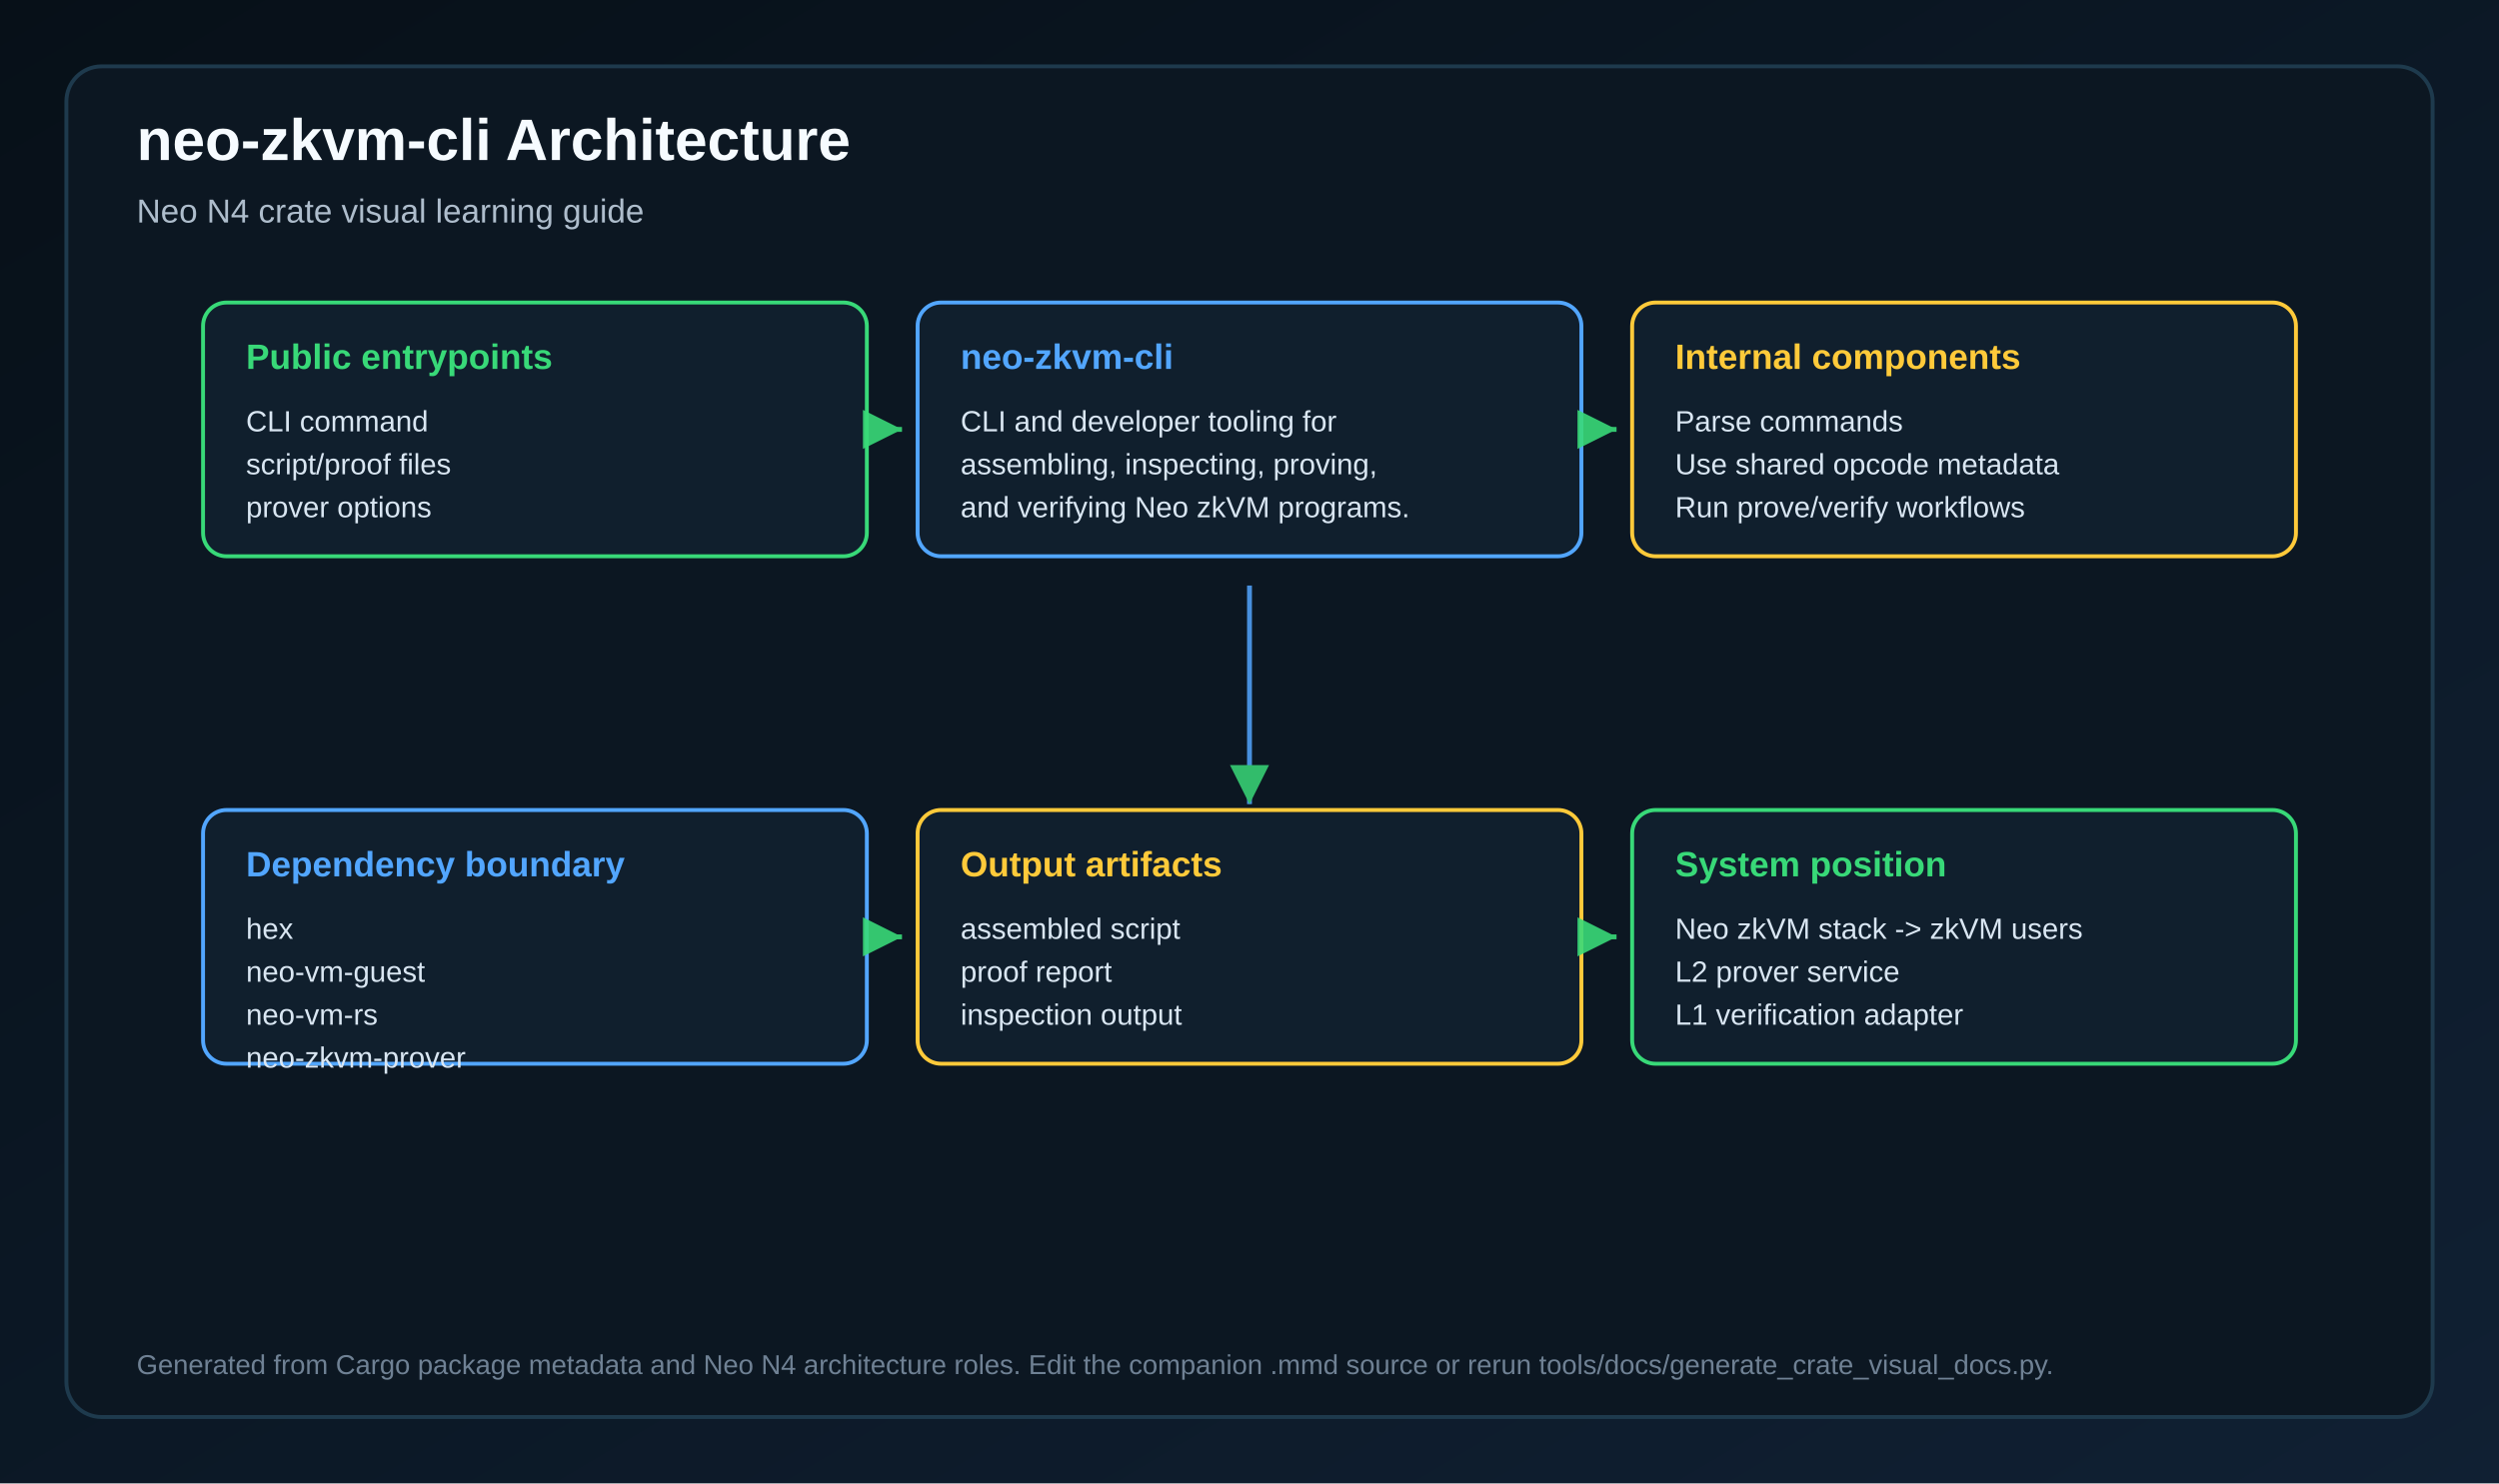
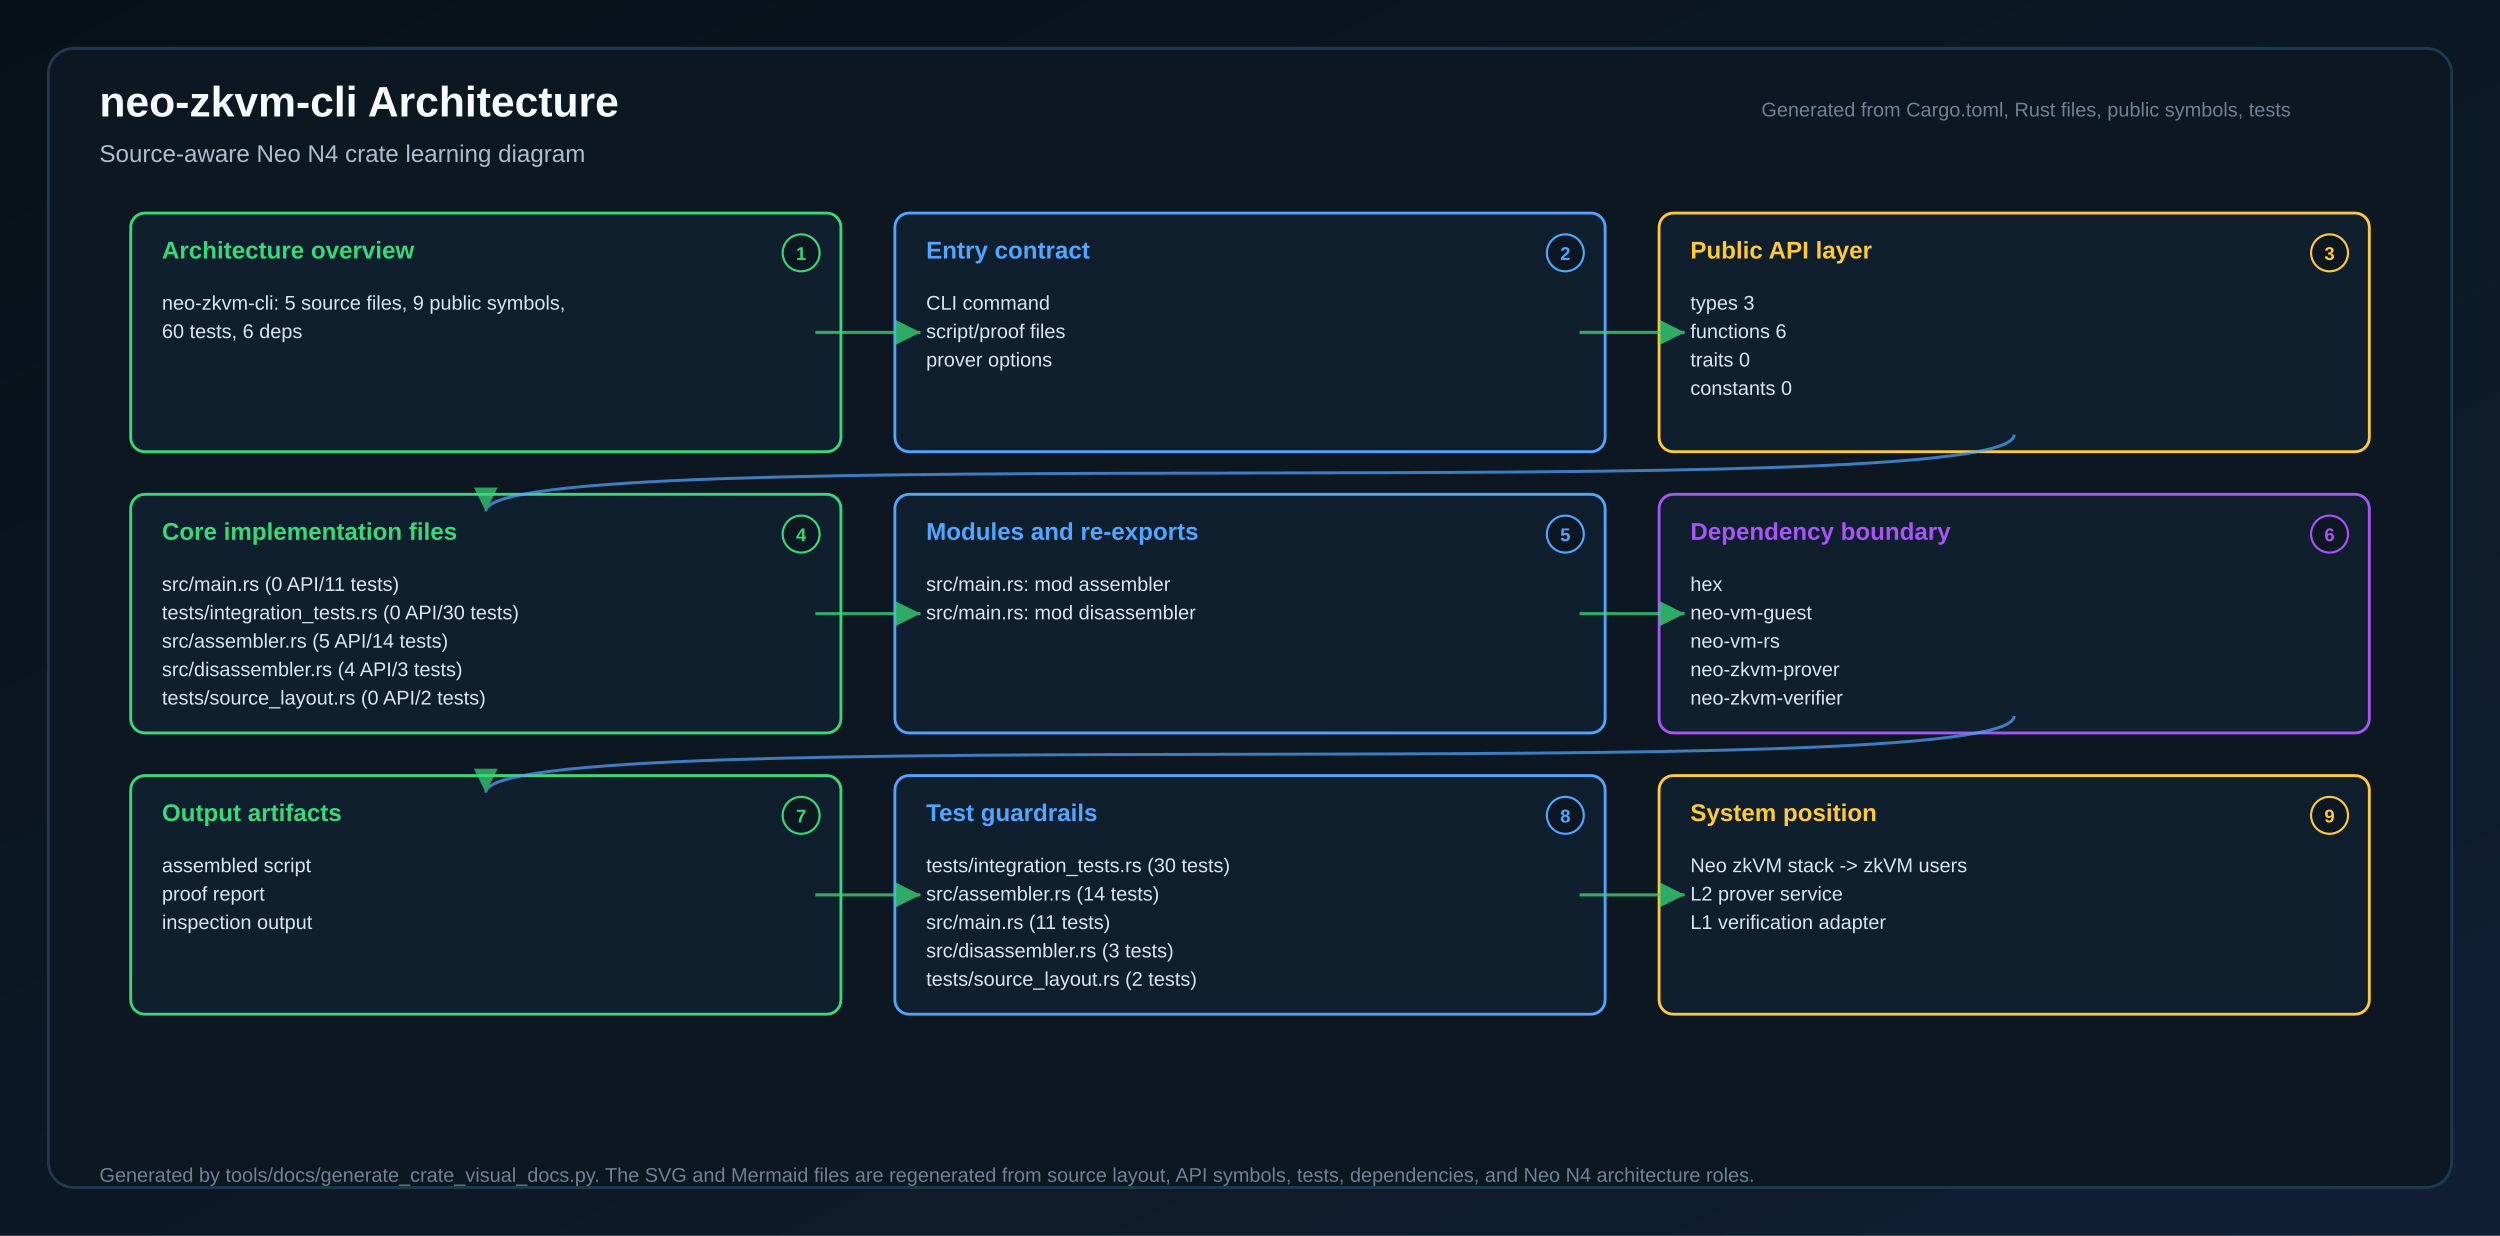
- <svg xmlns="http://www.w3.org/2000/svg" width="1280" height="760" viewBox="0 0 1280 760" role="img" aria-label="neo-zkvm-cli Architecture">
+ <svg xmlns="http://www.w3.org/2000/svg" width="1760" height="870" viewBox="0 0 1760 870" role="img" aria-label="neo-zkvm-cli Architecture">
  <defs>
    <linearGradient id="bg" x1="0" x2="1" y1="0" y2="1">
      <stop offset="0" stop-color="#071018" />
      <stop offset="1" stop-color="#102033" />
    </linearGradient>
    <marker id="arrow" markerWidth="12" markerHeight="12" refX="10" refY="6" orient="auto">
      <path d="M2,2 L10,6 L2,10 Z" fill="#38d978" />
    </marker>
  </defs>
-   <rect x="0" y="0" width="1280" height="760" fill="url(#bg)" />
-   <rect x="34" y="34" width="1212" height="692" rx="18" fill="#0c1722" stroke="#1e3a4d" stroke-width="2" />
+   <rect x="0" y="0" width="1760" height="870" fill="url(#bg)" />
+   <rect x="34" y="34" width="1692" height="802" rx="18" fill="#0c1722" stroke="#1e3a4d" stroke-width="2" />
  <text x="70" y="82" fill="#f6fbff" font-size="30" font-family="Segoe UI, Arial, sans-serif" font-weight="700">neo-zkvm-cli Architecture</text>
-   <text x="70" y="114" fill="#aebdcc" font-size="17" font-family="Segoe UI, Arial, sans-serif">Neo N4 crate visual learning guide</text>
-   <rect x="104" y="155" width="340" height="130" rx="12" fill="#101f2d" stroke="#38d978" stroke-width="2" />
-   <text x="126" y="189" fill="#38d978" font-size="18" font-family="Segoe UI, Arial, sans-serif" font-weight="700">Public entrypoints</text>
-   <text x="126" y="221" fill="#d9e6f2" font-size="15" font-family="Segoe UI, Arial, sans-serif">CLI command</text>
-   <text x="126" y="243" fill="#d9e6f2" font-size="15" font-family="Segoe UI, Arial, sans-serif">script/proof files</text>
-   <text x="126" y="265" fill="#d9e6f2" font-size="15" font-family="Segoe UI, Arial, sans-serif">prover options</text>
-   <rect x="470" y="155" width="340" height="130" rx="12" fill="#101f2d" stroke="#52a6ff" stroke-width="2" />
-   <text x="492" y="189" fill="#52a6ff" font-size="18" font-family="Segoe UI, Arial, sans-serif" font-weight="700">neo-zkvm-cli</text>
-   <text x="492" y="221" fill="#d9e6f2" font-size="15" font-family="Segoe UI, Arial, sans-serif">CLI and developer tooling for</text>
-   <text x="492" y="243" fill="#d9e6f2" font-size="15" font-family="Segoe UI, Arial, sans-serif">assembling, inspecting, proving,</text>
-   <text x="492" y="265" fill="#d9e6f2" font-size="15" font-family="Segoe UI, Arial, sans-serif">and verifying Neo zkVM programs.</text>
-   <line x1="452" y1="220" x2="462" y2="220" stroke="#38d978" stroke-width="2.5" marker-end="url(#arrow)" opacity="0.9" />
-   <rect x="836" y="155" width="340" height="130" rx="12" fill="#101f2d" stroke="#ffca3a" stroke-width="2" />
-   <text x="858" y="189" fill="#ffca3a" font-size="18" font-family="Segoe UI, Arial, sans-serif" font-weight="700">Internal components</text>
-   <text x="858" y="221" fill="#d9e6f2" font-size="15" font-family="Segoe UI, Arial, sans-serif">Parse commands</text>
-   <text x="858" y="243" fill="#d9e6f2" font-size="15" font-family="Segoe UI, Arial, sans-serif">Use shared opcode metadata</text>
-   <text x="858" y="265" fill="#d9e6f2" font-size="15" font-family="Segoe UI, Arial, sans-serif">Run prove/verify workflows</text>
-   <line x1="818" y1="220" x2="828" y2="220" stroke="#38d978" stroke-width="2.5" marker-end="url(#arrow)" opacity="0.9" />
-   <rect x="104" y="415" width="340" height="130" rx="12" fill="#101f2d" stroke="#52a6ff" stroke-width="2" />
-   <text x="126" y="449" fill="#52a6ff" font-size="18" font-family="Segoe UI, Arial, sans-serif" font-weight="700">Dependency boundary</text>
-   <text x="126" y="481" fill="#d9e6f2" font-size="15" font-family="Segoe UI, Arial, sans-serif">hex</text>
-   <text x="126" y="503" fill="#d9e6f2" font-size="15" font-family="Segoe UI, Arial, sans-serif">neo-vm-guest</text>
-   <text x="126" y="525" fill="#d9e6f2" font-size="15" font-family="Segoe UI, Arial, sans-serif">neo-vm-rs</text>
-   <text x="126" y="547" fill="#d9e6f2" font-size="15" font-family="Segoe UI, Arial, sans-serif">neo-zkvm-prover</text>
-   <rect x="470" y="415" width="340" height="130" rx="12" fill="#101f2d" stroke="#ffca3a" stroke-width="2" />
-   <text x="492" y="449" fill="#ffca3a" font-size="18" font-family="Segoe UI, Arial, sans-serif" font-weight="700">Output artifacts</text>
-   <text x="492" y="481" fill="#d9e6f2" font-size="15" font-family="Segoe UI, Arial, sans-serif">assembled script</text>
-   <text x="492" y="503" fill="#d9e6f2" font-size="15" font-family="Segoe UI, Arial, sans-serif">proof report</text>
-   <text x="492" y="525" fill="#d9e6f2" font-size="15" font-family="Segoe UI, Arial, sans-serif">inspection output</text>
-   <line x1="452" y1="480" x2="462" y2="480" stroke="#38d978" stroke-width="2.5" marker-end="url(#arrow)" opacity="0.9" />
-   <rect x="836" y="415" width="340" height="130" rx="12" fill="#101f2d" stroke="#38d978" stroke-width="2" />
-   <text x="858" y="449" fill="#38d978" font-size="18" font-family="Segoe UI, Arial, sans-serif" font-weight="700">System position</text>
-   <text x="858" y="481" fill="#d9e6f2" font-size="15" font-family="Segoe UI, Arial, sans-serif">Neo zkVM stack -&gt; zkVM users</text>
-   <text x="858" y="503" fill="#d9e6f2" font-size="15" font-family="Segoe UI, Arial, sans-serif">L2 prover service</text>
-   <text x="858" y="525" fill="#d9e6f2" font-size="15" font-family="Segoe UI, Arial, sans-serif">L1 verification adapter</text>
-   <line x1="818" y1="480" x2="828" y2="480" stroke="#38d978" stroke-width="2.5" marker-end="url(#arrow)" opacity="0.9" />
-   <path d="M640 300 C640 350 640 370 640 412" stroke="#52a6ff" stroke-width="2.5" fill="none" marker-end="url(#arrow)" opacity="0.85" />
-   <text x="70" y="704" fill="#6f8194" font-size="14" font-family="Segoe UI, Arial, sans-serif">Generated from Cargo package metadata and Neo N4 architecture roles. Edit the companion .mmd source or rerun tools/docs/generate_crate_visual_docs.py.</text>
+   <text x="70" y="114" fill="#aebdcc" font-size="17" font-family="Segoe UI, Arial, sans-serif">Source-aware Neo N4 crate learning diagram</text>
+   <text x="1240" y="82" fill="#6f8194" font-size="14" font-family="Segoe UI, Arial, sans-serif">Generated from Cargo.toml, Rust files, public symbols, tests</text>
+   <rect x="92" y="150" width="500" height="168" rx="10" fill="#101f2d" stroke="#38d978" stroke-width="2" />
+   <circle cx="564" cy="178" r="13" fill="#0c1722" stroke="#38d978" stroke-width="1.5" />
+   <text x="564" y="183" text-anchor="middle" fill="#38d978" font-size="13" font-family="Segoe UI, Arial, sans-serif" font-weight="700">1</text>
+   <text x="114" y="182" fill="#38d978" font-size="17" font-family="Segoe UI, Arial, sans-serif" font-weight="700">Architecture overview</text>
+   <text x="114" y="218" fill="#d9e6f2" font-size="14" font-family="Segoe UI, Arial, sans-serif">neo-zkvm-cli: 5 source files, 9 public symbols,</text>
+   <text x="114" y="238" fill="#d9e6f2" font-size="14" font-family="Segoe UI, Arial, sans-serif">60 tests, 6 deps</text>
+   <rect x="630" y="150" width="500" height="168" rx="10" fill="#101f2d" stroke="#52a6ff" stroke-width="2" />
+   <circle cx="1102" cy="178" r="13" fill="#0c1722" stroke="#52a6ff" stroke-width="1.5" />
+   <text x="1102" y="183" text-anchor="middle" fill="#52a6ff" font-size="13" font-family="Segoe UI, Arial, sans-serif" font-weight="700">2</text>
+   <text x="652" y="182" fill="#52a6ff" font-size="17" font-family="Segoe UI, Arial, sans-serif" font-weight="700">Entry contract</text>
+   <text x="652" y="218" fill="#d9e6f2" font-size="14" font-family="Segoe UI, Arial, sans-serif">CLI command</text>
+   <text x="652" y="238" fill="#d9e6f2" font-size="14" font-family="Segoe UI, Arial, sans-serif">script/proof files</text>
+   <text x="652" y="258" fill="#d9e6f2" font-size="14" font-family="Segoe UI, Arial, sans-serif">prover options</text>
+   <rect x="1168" y="150" width="500" height="168" rx="10" fill="#101f2d" stroke="#ffca3a" stroke-width="2" />
+   <circle cx="1640" cy="178" r="13" fill="#0c1722" stroke="#ffca3a" stroke-width="1.5" />
+   <text x="1640" y="183" text-anchor="middle" fill="#ffca3a" font-size="13" font-family="Segoe UI, Arial, sans-serif" font-weight="700">3</text>
+   <text x="1190" y="182" fill="#ffca3a" font-size="17" font-family="Segoe UI, Arial, sans-serif" font-weight="700">Public API layer</text>
+   <text x="1190" y="218" fill="#d9e6f2" font-size="14" font-family="Segoe UI, Arial, sans-serif">types 3</text>
+   <text x="1190" y="238" fill="#d9e6f2" font-size="14" font-family="Segoe UI, Arial, sans-serif">functions 6</text>
+   <text x="1190" y="258" fill="#d9e6f2" font-size="14" font-family="Segoe UI, Arial, sans-serif">traits 0</text>
+   <text x="1190" y="278" fill="#d9e6f2" font-size="14" font-family="Segoe UI, Arial, sans-serif">constants 0</text>
+   <rect x="92" y="348" width="500" height="168" rx="10" fill="#101f2d" stroke="#38d978" stroke-width="2" />
+   <circle cx="564" cy="376" r="13" fill="#0c1722" stroke="#38d978" stroke-width="1.5" />
+   <text x="564" y="381" text-anchor="middle" fill="#38d978" font-size="13" font-family="Segoe UI, Arial, sans-serif" font-weight="700">4</text>
+   <text x="114" y="380" fill="#38d978" font-size="17" font-family="Segoe UI, Arial, sans-serif" font-weight="700">Core implementation files</text>
+   <text x="114" y="416" fill="#d9e6f2" font-size="14" font-family="Segoe UI, Arial, sans-serif">src/main.rs (0 API/11 tests)</text>
+   <text x="114" y="436" fill="#d9e6f2" font-size="14" font-family="Segoe UI, Arial, sans-serif">tests/integration_tests.rs (0 API/30 tests)</text>
+   <text x="114" y="456" fill="#d9e6f2" font-size="14" font-family="Segoe UI, Arial, sans-serif">src/assembler.rs (5 API/14 tests)</text>
+   <text x="114" y="476" fill="#d9e6f2" font-size="14" font-family="Segoe UI, Arial, sans-serif">src/disassembler.rs (4 API/3 tests)</text>
+   <text x="114" y="496" fill="#d9e6f2" font-size="14" font-family="Segoe UI, Arial, sans-serif">tests/source_layout.rs (0 API/2 tests)</text>
+   <rect x="630" y="348" width="500" height="168" rx="10" fill="#101f2d" stroke="#52a6ff" stroke-width="2" />
+   <circle cx="1102" cy="376" r="13" fill="#0c1722" stroke="#52a6ff" stroke-width="1.5" />
+   <text x="1102" y="381" text-anchor="middle" fill="#52a6ff" font-size="13" font-family="Segoe UI, Arial, sans-serif" font-weight="700">5</text>
+   <text x="652" y="380" fill="#52a6ff" font-size="17" font-family="Segoe UI, Arial, sans-serif" font-weight="700">Modules and re-exports</text>
+   <text x="652" y="416" fill="#d9e6f2" font-size="14" font-family="Segoe UI, Arial, sans-serif">src/main.rs: mod assembler</text>
+   <text x="652" y="436" fill="#d9e6f2" font-size="14" font-family="Segoe UI, Arial, sans-serif">src/main.rs: mod disassembler</text>
+   <rect x="1168" y="348" width="500" height="168" rx="10" fill="#101f2d" stroke="#a855f7" stroke-width="2" />
+   <circle cx="1640" cy="376" r="13" fill="#0c1722" stroke="#a855f7" stroke-width="1.5" />
+   <text x="1640" y="381" text-anchor="middle" fill="#a855f7" font-size="13" font-family="Segoe UI, Arial, sans-serif" font-weight="700">6</text>
+   <text x="1190" y="380" fill="#a855f7" font-size="17" font-family="Segoe UI, Arial, sans-serif" font-weight="700">Dependency boundary</text>
+   <text x="1190" y="416" fill="#d9e6f2" font-size="14" font-family="Segoe UI, Arial, sans-serif">hex</text>
+   <text x="1190" y="436" fill="#d9e6f2" font-size="14" font-family="Segoe UI, Arial, sans-serif">neo-vm-guest</text>
+   <text x="1190" y="456" fill="#d9e6f2" font-size="14" font-family="Segoe UI, Arial, sans-serif">neo-vm-rs</text>
+   <text x="1190" y="476" fill="#d9e6f2" font-size="14" font-family="Segoe UI, Arial, sans-serif">neo-zkvm-prover</text>
+   <text x="1190" y="496" fill="#d9e6f2" font-size="14" font-family="Segoe UI, Arial, sans-serif">neo-zkvm-verifier</text>
+   <rect x="92" y="546" width="500" height="168" rx="10" fill="#101f2d" stroke="#38d978" stroke-width="2" />
+   <circle cx="564" cy="574" r="13" fill="#0c1722" stroke="#38d978" stroke-width="1.5" />
+   <text x="564" y="579" text-anchor="middle" fill="#38d978" font-size="13" font-family="Segoe UI, Arial, sans-serif" font-weight="700">7</text>
+   <text x="114" y="578" fill="#38d978" font-size="17" font-family="Segoe UI, Arial, sans-serif" font-weight="700">Output artifacts</text>
+   <text x="114" y="614" fill="#d9e6f2" font-size="14" font-family="Segoe UI, Arial, sans-serif">assembled script</text>
+   <text x="114" y="634" fill="#d9e6f2" font-size="14" font-family="Segoe UI, Arial, sans-serif">proof report</text>
+   <text x="114" y="654" fill="#d9e6f2" font-size="14" font-family="Segoe UI, Arial, sans-serif">inspection output</text>
+   <rect x="630" y="546" width="500" height="168" rx="10" fill="#101f2d" stroke="#52a6ff" stroke-width="2" />
+   <circle cx="1102" cy="574" r="13" fill="#0c1722" stroke="#52a6ff" stroke-width="1.5" />
+   <text x="1102" y="579" text-anchor="middle" fill="#52a6ff" font-size="13" font-family="Segoe UI, Arial, sans-serif" font-weight="700">8</text>
+   <text x="652" y="578" fill="#52a6ff" font-size="17" font-family="Segoe UI, Arial, sans-serif" font-weight="700">Test guardrails</text>
+   <text x="652" y="614" fill="#d9e6f2" font-size="14" font-family="Segoe UI, Arial, sans-serif">tests/integration_tests.rs (30 tests)</text>
+   <text x="652" y="634" fill="#d9e6f2" font-size="14" font-family="Segoe UI, Arial, sans-serif">src/assembler.rs (14 tests)</text>
+   <text x="652" y="654" fill="#d9e6f2" font-size="14" font-family="Segoe UI, Arial, sans-serif">src/main.rs (11 tests)</text>
+   <text x="652" y="674" fill="#d9e6f2" font-size="14" font-family="Segoe UI, Arial, sans-serif">src/disassembler.rs (3 tests)</text>
+   <text x="652" y="694" fill="#d9e6f2" font-size="14" font-family="Segoe UI, Arial, sans-serif">tests/source_layout.rs (2 tests)</text>
+   <rect x="1168" y="546" width="500" height="168" rx="10" fill="#101f2d" stroke="#ffca3a" stroke-width="2" />
+   <circle cx="1640" cy="574" r="13" fill="#0c1722" stroke="#ffca3a" stroke-width="1.5" />
+   <text x="1640" y="579" text-anchor="middle" fill="#ffca3a" font-size="13" font-family="Segoe UI, Arial, sans-serif" font-weight="700">9</text>
+   <text x="1190" y="578" fill="#ffca3a" font-size="17" font-family="Segoe UI, Arial, sans-serif" font-weight="700">System position</text>
+   <text x="1190" y="614" fill="#d9e6f2" font-size="14" font-family="Segoe UI, Arial, sans-serif">Neo zkVM stack -&gt; zkVM users</text>
+   <text x="1190" y="634" fill="#d9e6f2" font-size="14" font-family="Segoe UI, Arial, sans-serif">L2 prover service</text>
+   <text x="1190" y="654" fill="#d9e6f2" font-size="14" font-family="Segoe UI, Arial, sans-serif">L1 verification adapter</text>
+   <line x1="574" y1="234" x2="648" y2="234" stroke="#38d978" stroke-width="2.2" marker-end="url(#arrow)" opacity="0.75" />
+   <line x1="1112" y1="234" x2="1186" y2="234" stroke="#38d978" stroke-width="2.2" marker-end="url(#arrow)" opacity="0.75" />
+   <line x1="574" y1="432" x2="648" y2="432" stroke="#38d978" stroke-width="2.2" marker-end="url(#arrow)" opacity="0.75" />
+   <line x1="1112" y1="432" x2="1186" y2="432" stroke="#38d978" stroke-width="2.2" marker-end="url(#arrow)" opacity="0.75" />
+   <line x1="574" y1="630" x2="648" y2="630" stroke="#38d978" stroke-width="2.2" marker-end="url(#arrow)" opacity="0.75" />
+   <line x1="1112" y1="630" x2="1186" y2="630" stroke="#38d978" stroke-width="2.2" marker-end="url(#arrow)" opacity="0.75" />
+   <path d="M1418 306 C1418 358, 342 308, 342 360" stroke="#52a6ff" stroke-width="2.1" fill="none" marker-end="url(#arrow)" opacity="0.7" />
+   <path d="M1418 504 C1418 556, 342 506, 342 558" stroke="#52a6ff" stroke-width="2.1" fill="none" marker-end="url(#arrow)" opacity="0.7" />
+   <text x="70" y="832" fill="#6f8194" font-size="14" font-family="Segoe UI, Arial, sans-serif">Generated by tools/docs/generate_crate_visual_docs.py. The SVG and Mermaid files are regenerated from source layout, API symbols, tests, dependencies, and Neo N4 architecture roles.</text>
</svg>
